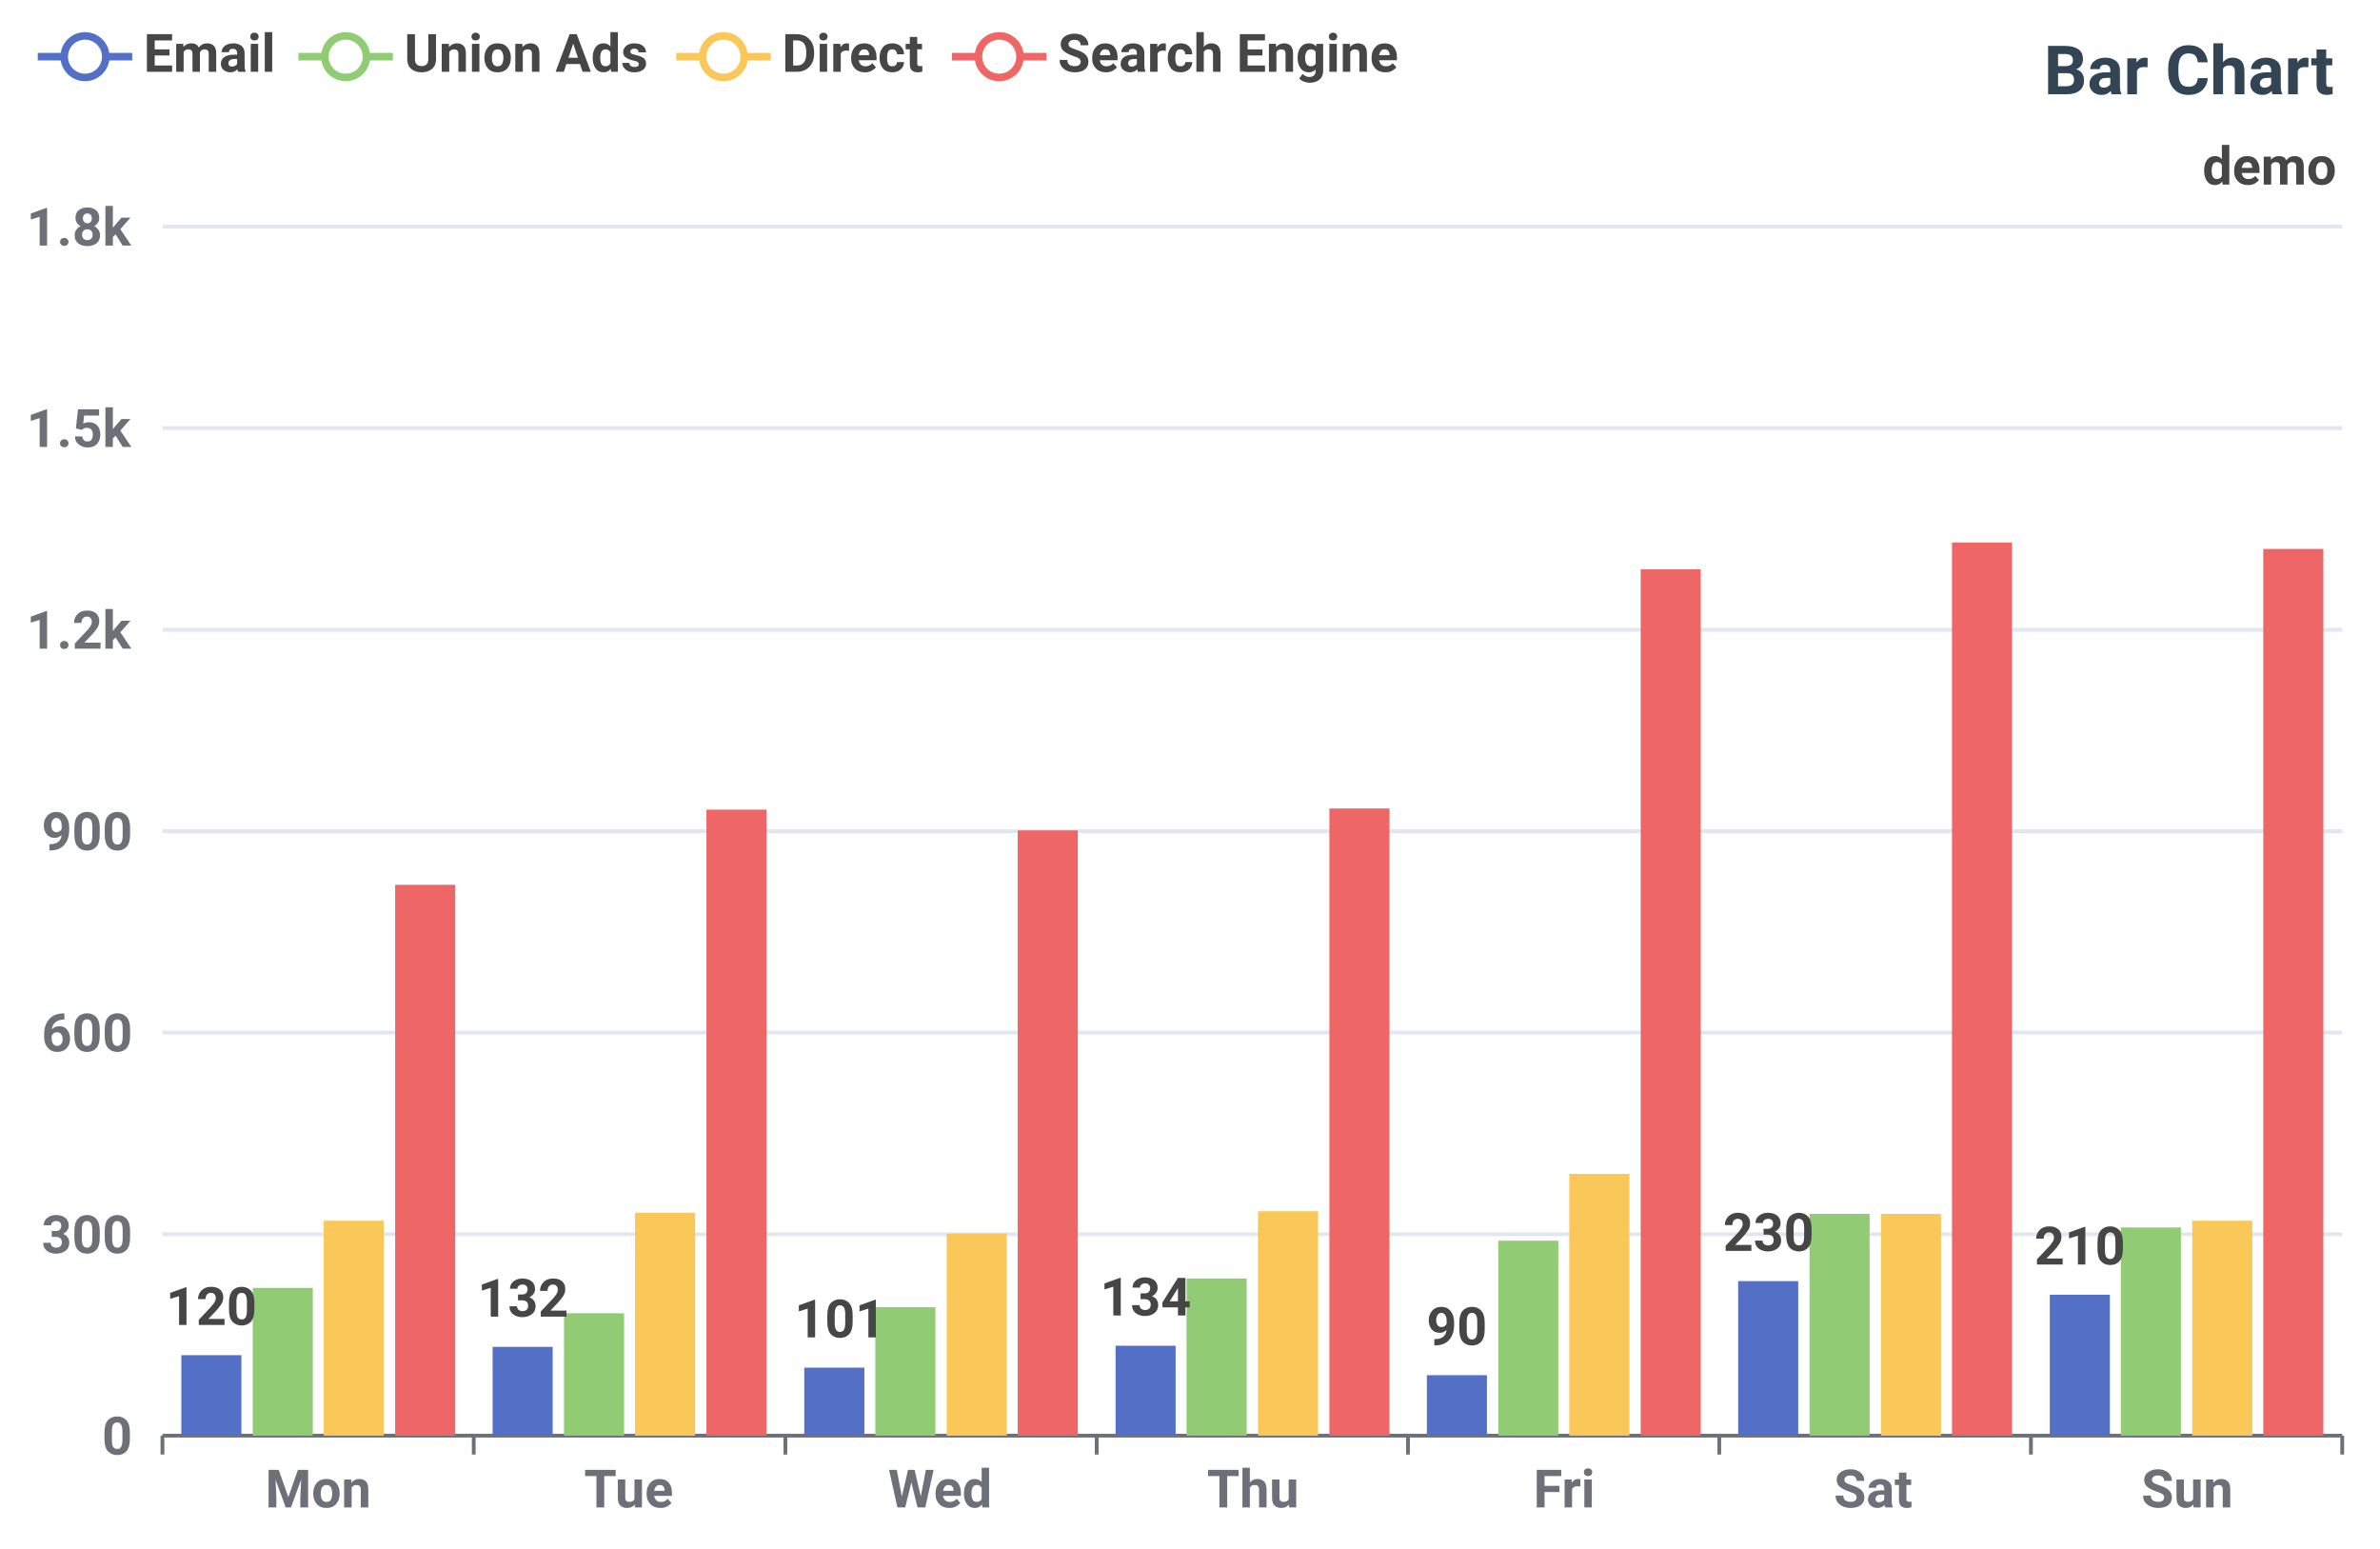
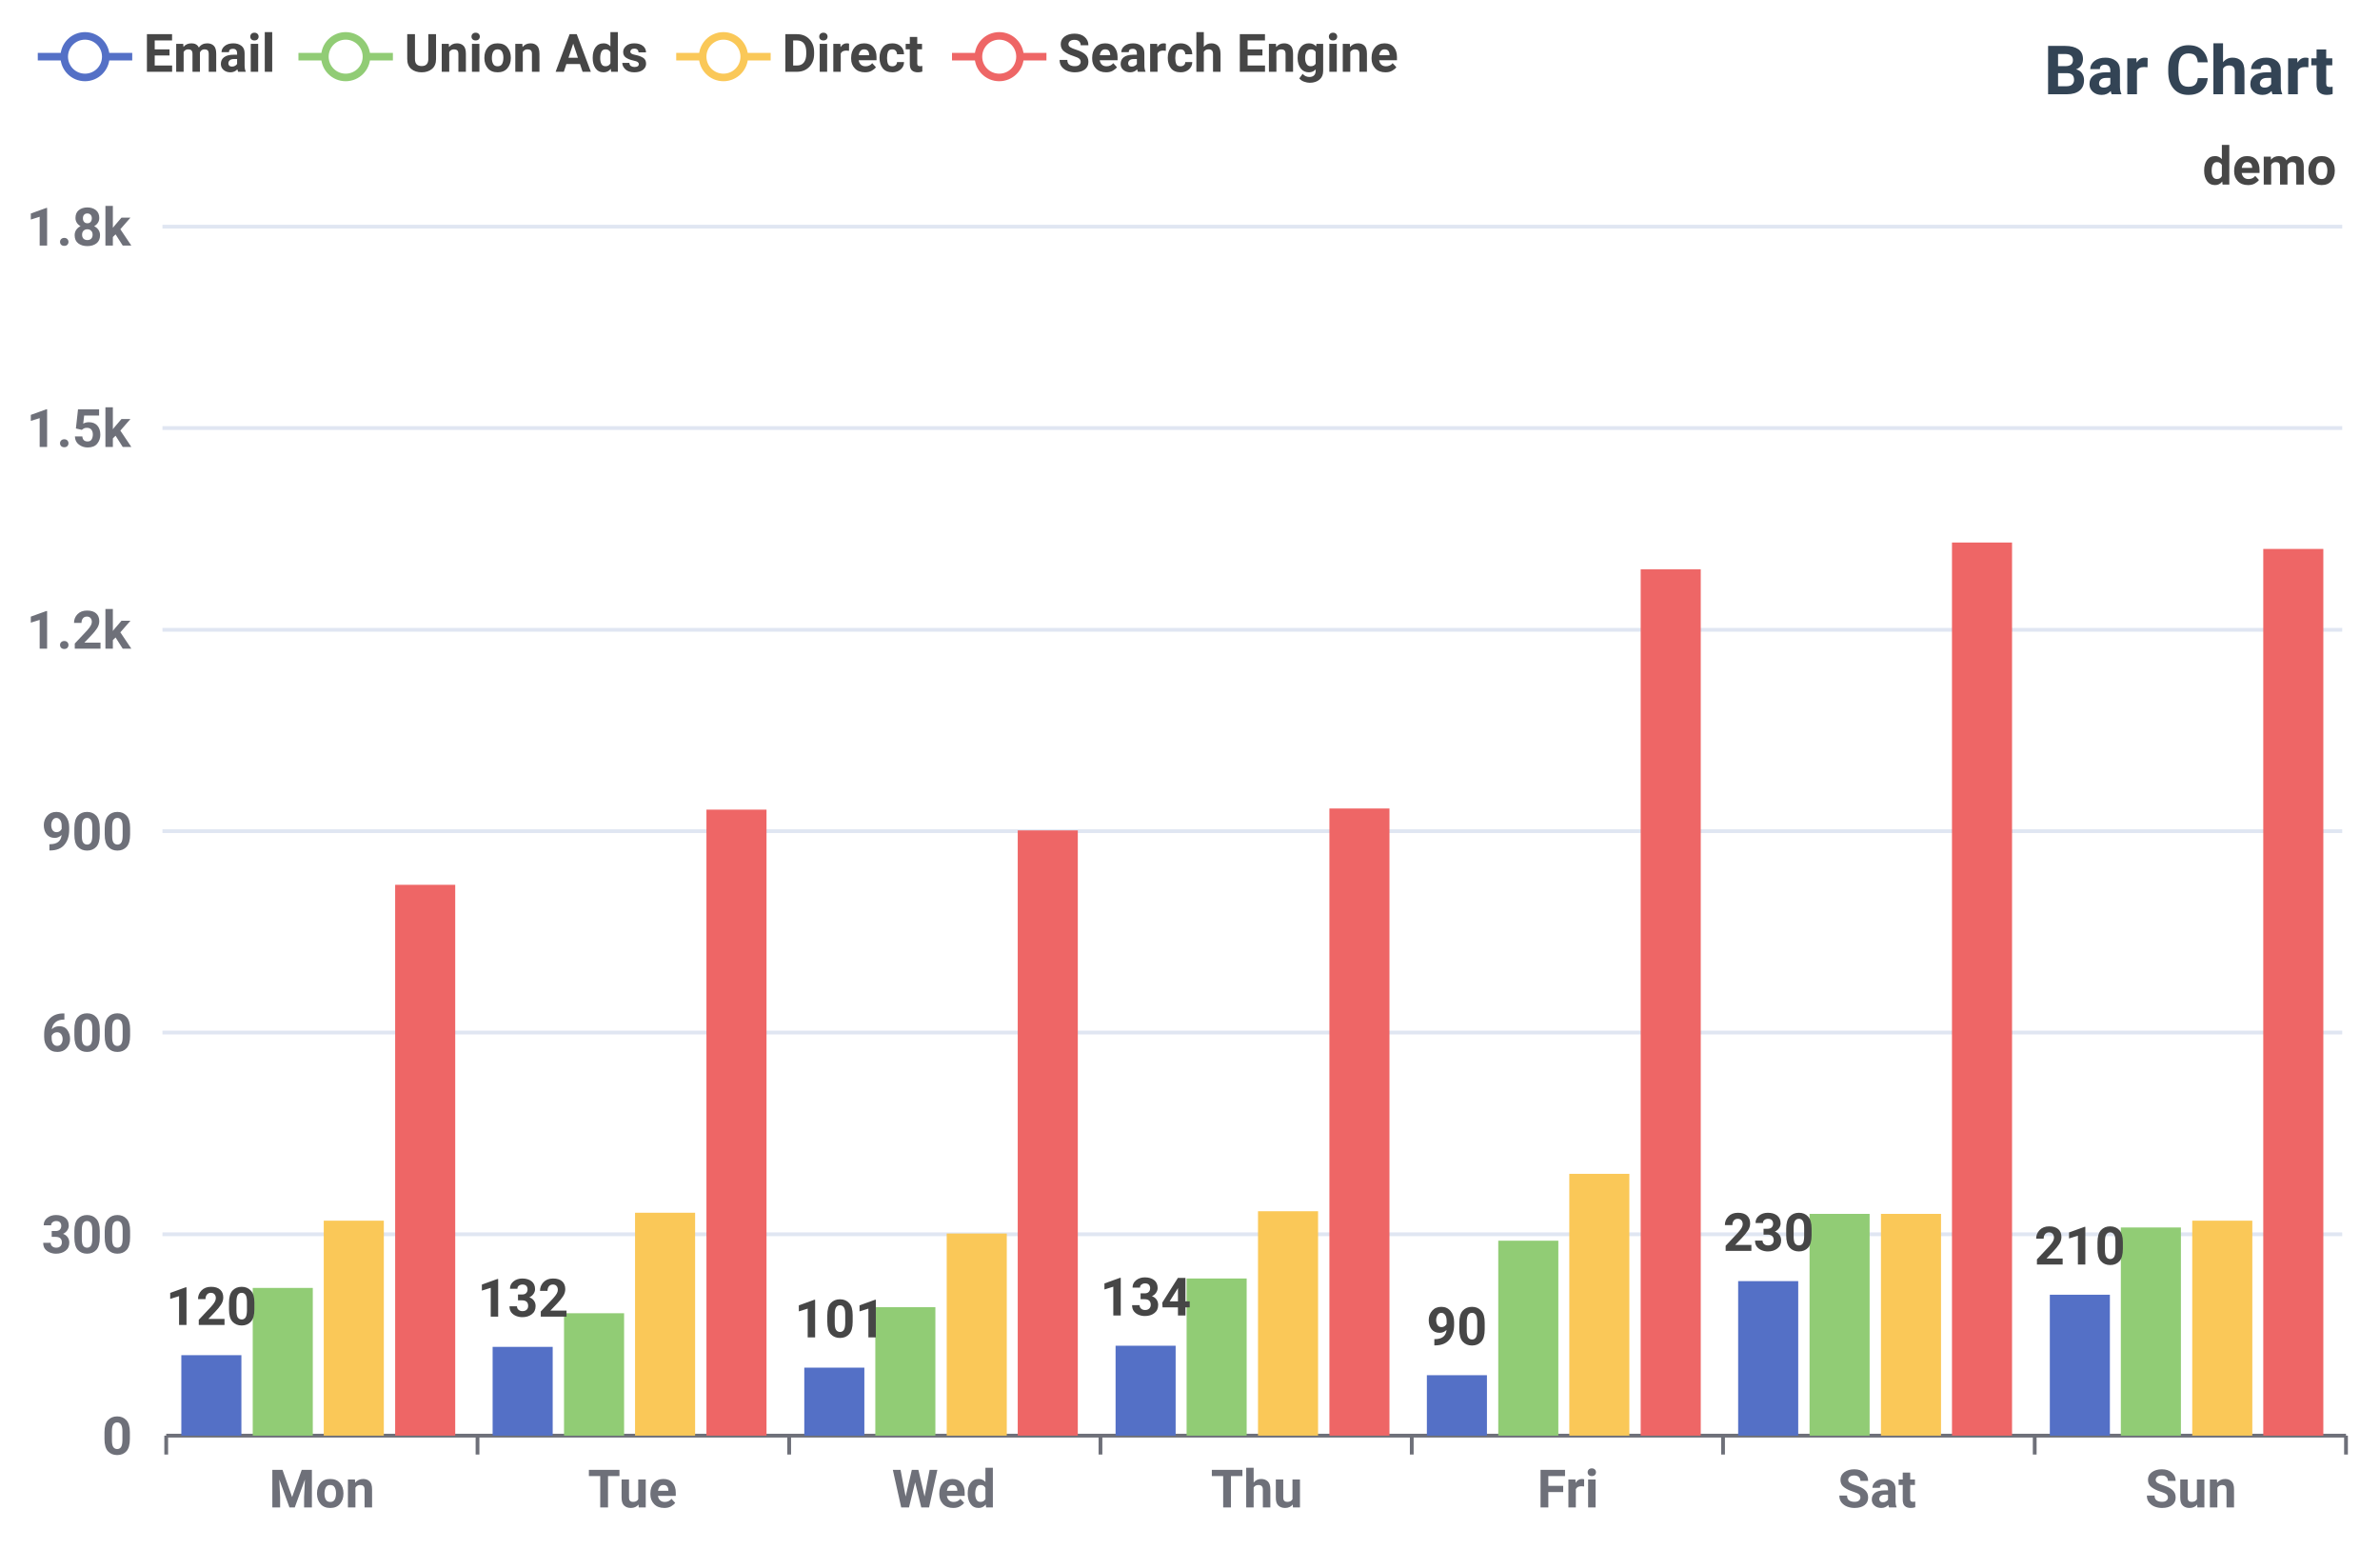
<svg xmlns="http://www.w3.org/2000/svg" width="630" height="410" viewBox="0 0 630 410">
  <rect x="0" y="0" width="630" height="410" fill="#FFFFFF" />
  <text font-size="18" x="541" y="5" dy="15" font-weight="bold" dominant-baseline="middle" font-family="Roboto" fill="#334455">
Bar Chart
</text>
  <text font-size="14" x="583" y="35" dy="10" font-weight="bold" dominant-baseline="middle" font-family="Roboto" fill="#464646">
demo
</text>
  <g>
    <line stroke-width="2" x1="10" y1="15" x2="35" y2="15" stroke="#5470C6" />
    <circle cx="22.5" cy="15" r="5.5" stroke-width="2" stroke="#5470C6" fill="#FFFFFF" />
    <text font-size="14" x="38" y="19" font-weight="bold" font-family="Roboto" fill="#464646">
Email
</text>
  </g>
  <g>
    <line stroke-width="2" x1="79" y1="15" x2="104" y2="15" stroke="#91CC75" />
    <circle cx="91.5" cy="15" r="5.5" stroke-width="2" stroke="#91CC75" fill="#FFFFFF" />
    <text font-size="14" x="107" y="19" font-weight="bold" font-family="Roboto" fill="#464646">
Union Ads
</text>
  </g>
  <g>
    <line stroke-width="2" x1="179" y1="15" x2="204" y2="15" stroke="#FAC858" />
    <circle cx="191.5" cy="15" r="5.5" stroke-width="2" stroke="#FAC858" fill="#FFFFFF" />
    <text font-size="14" x="207" y="19" font-weight="bold" font-family="Roboto" fill="#464646">
Direct
</text>
  </g>
  <g>
    <line stroke-width="2" x1="252" y1="15" x2="277" y2="15" stroke="#EE6666" />
    <circle cx="264.5" cy="15" r="5.5" stroke-width="2" stroke="#EE6666" fill="#FFFFFF" />
    <text font-size="14" x="280" y="19" font-weight="bold" font-family="Roboto" fill="#464646">
Search Engine
</text>
  </g>
  <g stroke="#E0E6F2">
    <line stroke-width="1" x1="43" y1="60" x2="620" y2="60" />
    <line stroke-width="1" x1="43" y1="113.3" x2="620" y2="113.3" />
    <line stroke-width="1" x1="43" y1="166.7" x2="620" y2="166.7" />
    <line stroke-width="1" x1="43" y1="220" x2="620" y2="220" />
    <line stroke-width="1" x1="43" y1="273.3" x2="620" y2="273.3" />
    <line stroke-width="1" x1="43" y1="326.7" x2="620" y2="326.7" />
  </g>
  <g>
    <text font-size="14" x="7" y="65" font-weight="bold" font-family="Roboto" fill="#6E7079">
1.8k
</text>
    <text font-size="14" x="7" y="118.3" font-weight="bold" font-family="Roboto" fill="#6E7079">
1.5k
</text>
    <text font-size="14" x="7" y="171.7" font-weight="bold" font-family="Roboto" fill="#6E7079">
1.2k
</text>
    <text font-size="14" x="11" y="225" font-weight="bold" font-family="Roboto" fill="#6E7079">
900
</text>
    <text font-size="14" x="11" y="278.3" font-weight="bold" font-family="Roboto" fill="#6E7079">
600
</text>
    <text font-size="14" x="11" y="331.7" font-weight="bold" font-family="Roboto" fill="#6E7079">
300
</text>
    <text font-size="14" x="27" y="385" font-weight="bold" font-family="Roboto" fill="#6E7079">
0
</text>
  </g>
  <g>
    <g stroke="#6E7079">
-       <line stroke-width="1" x1="43" y1="380" x2="620" y2="380" />
-       <line stroke-width="1" x1="43" y1="380" x2="43" y2="385" />
-       <line stroke-width="1" x1="125.4" y1="380" x2="125.4" y2="385" />
-       <line stroke-width="1" x1="207.9" y1="380" x2="207.9" y2="385" />
-       <line stroke-width="1" x1="290.3" y1="380" x2="290.3" y2="385" />
-       <line stroke-width="1" x1="372.7" y1="380" x2="372.7" y2="385" />
-       <line stroke-width="1" x1="455.1" y1="380" x2="455.1" y2="385" />
-       <line stroke-width="1" x1="537.6" y1="380" x2="537.6" y2="385" />
-       <line stroke-width="1" x1="620" y1="380" x2="620" y2="385" />
+       <line stroke-width="1" x1="44" y1="380" x2="621" y2="380" />
+       <line stroke-width="1" x1="44" y1="380" x2="44" y2="385" />
+       <line stroke-width="1" x1="126.4" y1="380" x2="126.4" y2="385" />
+       <line stroke-width="1" x1="208.9" y1="380" x2="208.9" y2="385" />
+       <line stroke-width="1" x1="291.3" y1="380" x2="291.3" y2="385" />
+       <line stroke-width="1" x1="373.7" y1="380" x2="373.7" y2="385" />
+       <line stroke-width="1" x1="456.1" y1="380" x2="456.1" y2="385" />
+       <line stroke-width="1" x1="538.6" y1="380" x2="538.6" y2="385" />
+       <line stroke-width="1" x1="621" y1="380" x2="621" y2="385" />
    </g>
-     <text font-size="14" x="70.2" y="399" font-weight="bold" font-family="Roboto" fill="#6E7079">
+     <text font-size="14" x="71.2" y="399" font-weight="bold" font-family="Roboto" fill="#6E7079">
Mon
</text>
-     <text font-size="14" x="154.6" y="399" font-weight="bold" font-family="Roboto" fill="#6E7079">
+     <text font-size="14" x="155.6" y="399" font-weight="bold" font-family="Roboto" fill="#6E7079">
Tue
</text>
-     <text font-size="14" x="235.1" y="399" font-weight="bold" font-family="Roboto" fill="#6E7079">
+     <text font-size="14" x="236.1" y="399" font-weight="bold" font-family="Roboto" fill="#6E7079">
Wed
</text>
-     <text font-size="14" x="319.5" y="399" font-weight="bold" font-family="Roboto" fill="#6E7079">
+     <text font-size="14" x="320.5" y="399" font-weight="bold" font-family="Roboto" fill="#6E7079">
Thu
</text>
-     <text font-size="14" x="405.9" y="399" font-weight="bold" font-family="Roboto" fill="#6E7079">
+     <text font-size="14" x="406.9" y="399" font-weight="bold" font-family="Roboto" fill="#6E7079">
Fri
</text>
-     <text font-size="14" x="485.4" y="399" font-weight="bold" font-family="Roboto" fill="#6E7079">
+     <text font-size="14" x="486.4" y="399" font-weight="bold" font-family="Roboto" fill="#6E7079">
Sat
</text>
-     <text font-size="14" x="566.8" y="399" font-weight="bold" font-family="Roboto" fill="#6E7079">
+     <text font-size="14" x="567.8" y="399" font-weight="bold" font-family="Roboto" fill="#6E7079">
Sun
</text>
  </g>
  <rect x="48" y="358.7" width="15.9" height="21.3" fill="#5470C6" />
  <rect x="130.4" y="356.5" width="15.9" height="23.5" fill="#5470C6" />
  <rect x="212.9" y="362" width="15.9" height="18" fill="#5470C6" />
  <rect x="295.3" y="356.2" width="15.9" height="23.8" fill="#5470C6" />
  <rect x="377.7" y="364" width="15.9" height="16" fill="#5470C6" />
  <rect x="460.1" y="339.1" width="15.9" height="40.9" fill="#5470C6" />
  <rect x="542.6" y="342.7" width="15.9" height="37.3" fill="#5470C6" />
  <rect x="66.9" y="340.9" width="15.9" height="39.1" fill="#91CC75" />
  <rect x="149.3" y="347.6" width="15.9" height="32.4" fill="#91CC75" />
  <rect x="231.7" y="346" width="15.9" height="34" fill="#91CC75" />
  <rect x="314.1" y="338.4" width="15.9" height="41.6" fill="#91CC75" />
  <rect x="396.6" y="328.4" width="15.9" height="51.6" fill="#91CC75" />
  <rect x="479" y="321.3" width="15.9" height="58.7" fill="#91CC75" />
  <rect x="561.4" y="324.9" width="15.9" height="55.1" fill="#91CC75" />
  <rect x="85.7" y="323.1" width="15.9" height="56.9" fill="#FAC858" />
  <rect x="168.1" y="321" width="15.9" height="59" fill="#FAC858" />
  <rect x="250.6" y="326.5" width="15.9" height="53.5" fill="#FAC858" />
  <rect x="333" y="320.6" width="15.9" height="59.4" fill="#FAC858" />
  <rect x="415.4" y="310.7" width="15.9" height="69.3" fill="#FAC858" />
  <rect x="497.9" y="321.3" width="15.9" height="58.7" fill="#FAC858" />
  <rect x="580.3" y="323.1" width="15.9" height="56.9" fill="#FAC858" />
  <rect x="104.6" y="234.2" width="15.9" height="145.8" fill="#EE6666" />
  <rect x="187" y="214.3" width="15.9" height="165.7" fill="#EE6666" />
  <rect x="269.4" y="219.8" width="15.9" height="160.2" fill="#EE6666" />
  <rect x="351.9" y="214" width="15.9" height="166" fill="#EE6666" />
  <rect x="434.3" y="150.7" width="15.9" height="229.3" fill="#EE6666" />
  <rect x="516.7" y="143.6" width="15.9" height="236.4" fill="#EE6666" />
  <rect x="599.1" y="145.3" width="15.9" height="234.7" fill="#EE6666" />
  <text font-size="14" x="55.9" y="358.7" dx="-12" dy="-8" font-weight="bold" font-family="Roboto" fill="#464646">
120
</text>
  <text font-size="14" x="138.4" y="356.5" dx="-12" dy="-8" font-weight="bold" font-family="Roboto" fill="#464646">
132
</text>
  <text font-size="14" x="220.8" y="362" dx="-10.5" dy="-8" font-weight="bold" font-family="Roboto" fill="#464646">
101
</text>
  <text font-size="14" x="303.2" y="356.2" dx="-12" dy="-8" font-weight="bold" font-family="Roboto" fill="#464646">
134
</text>
  <text font-size="14" x="385.6" y="364" dx="-8" dy="-8" font-weight="bold" font-family="Roboto" fill="#464646">
90
</text>
  <text font-size="14" x="468.1" y="339.1" dx="-12" dy="-8" font-weight="bold" font-family="Roboto" fill="#464646">
230
</text>
  <text font-size="14" x="550.5" y="342.7" dx="-12" dy="-8" font-weight="bold" font-family="Roboto" fill="#464646">
210
</text>
</svg>
